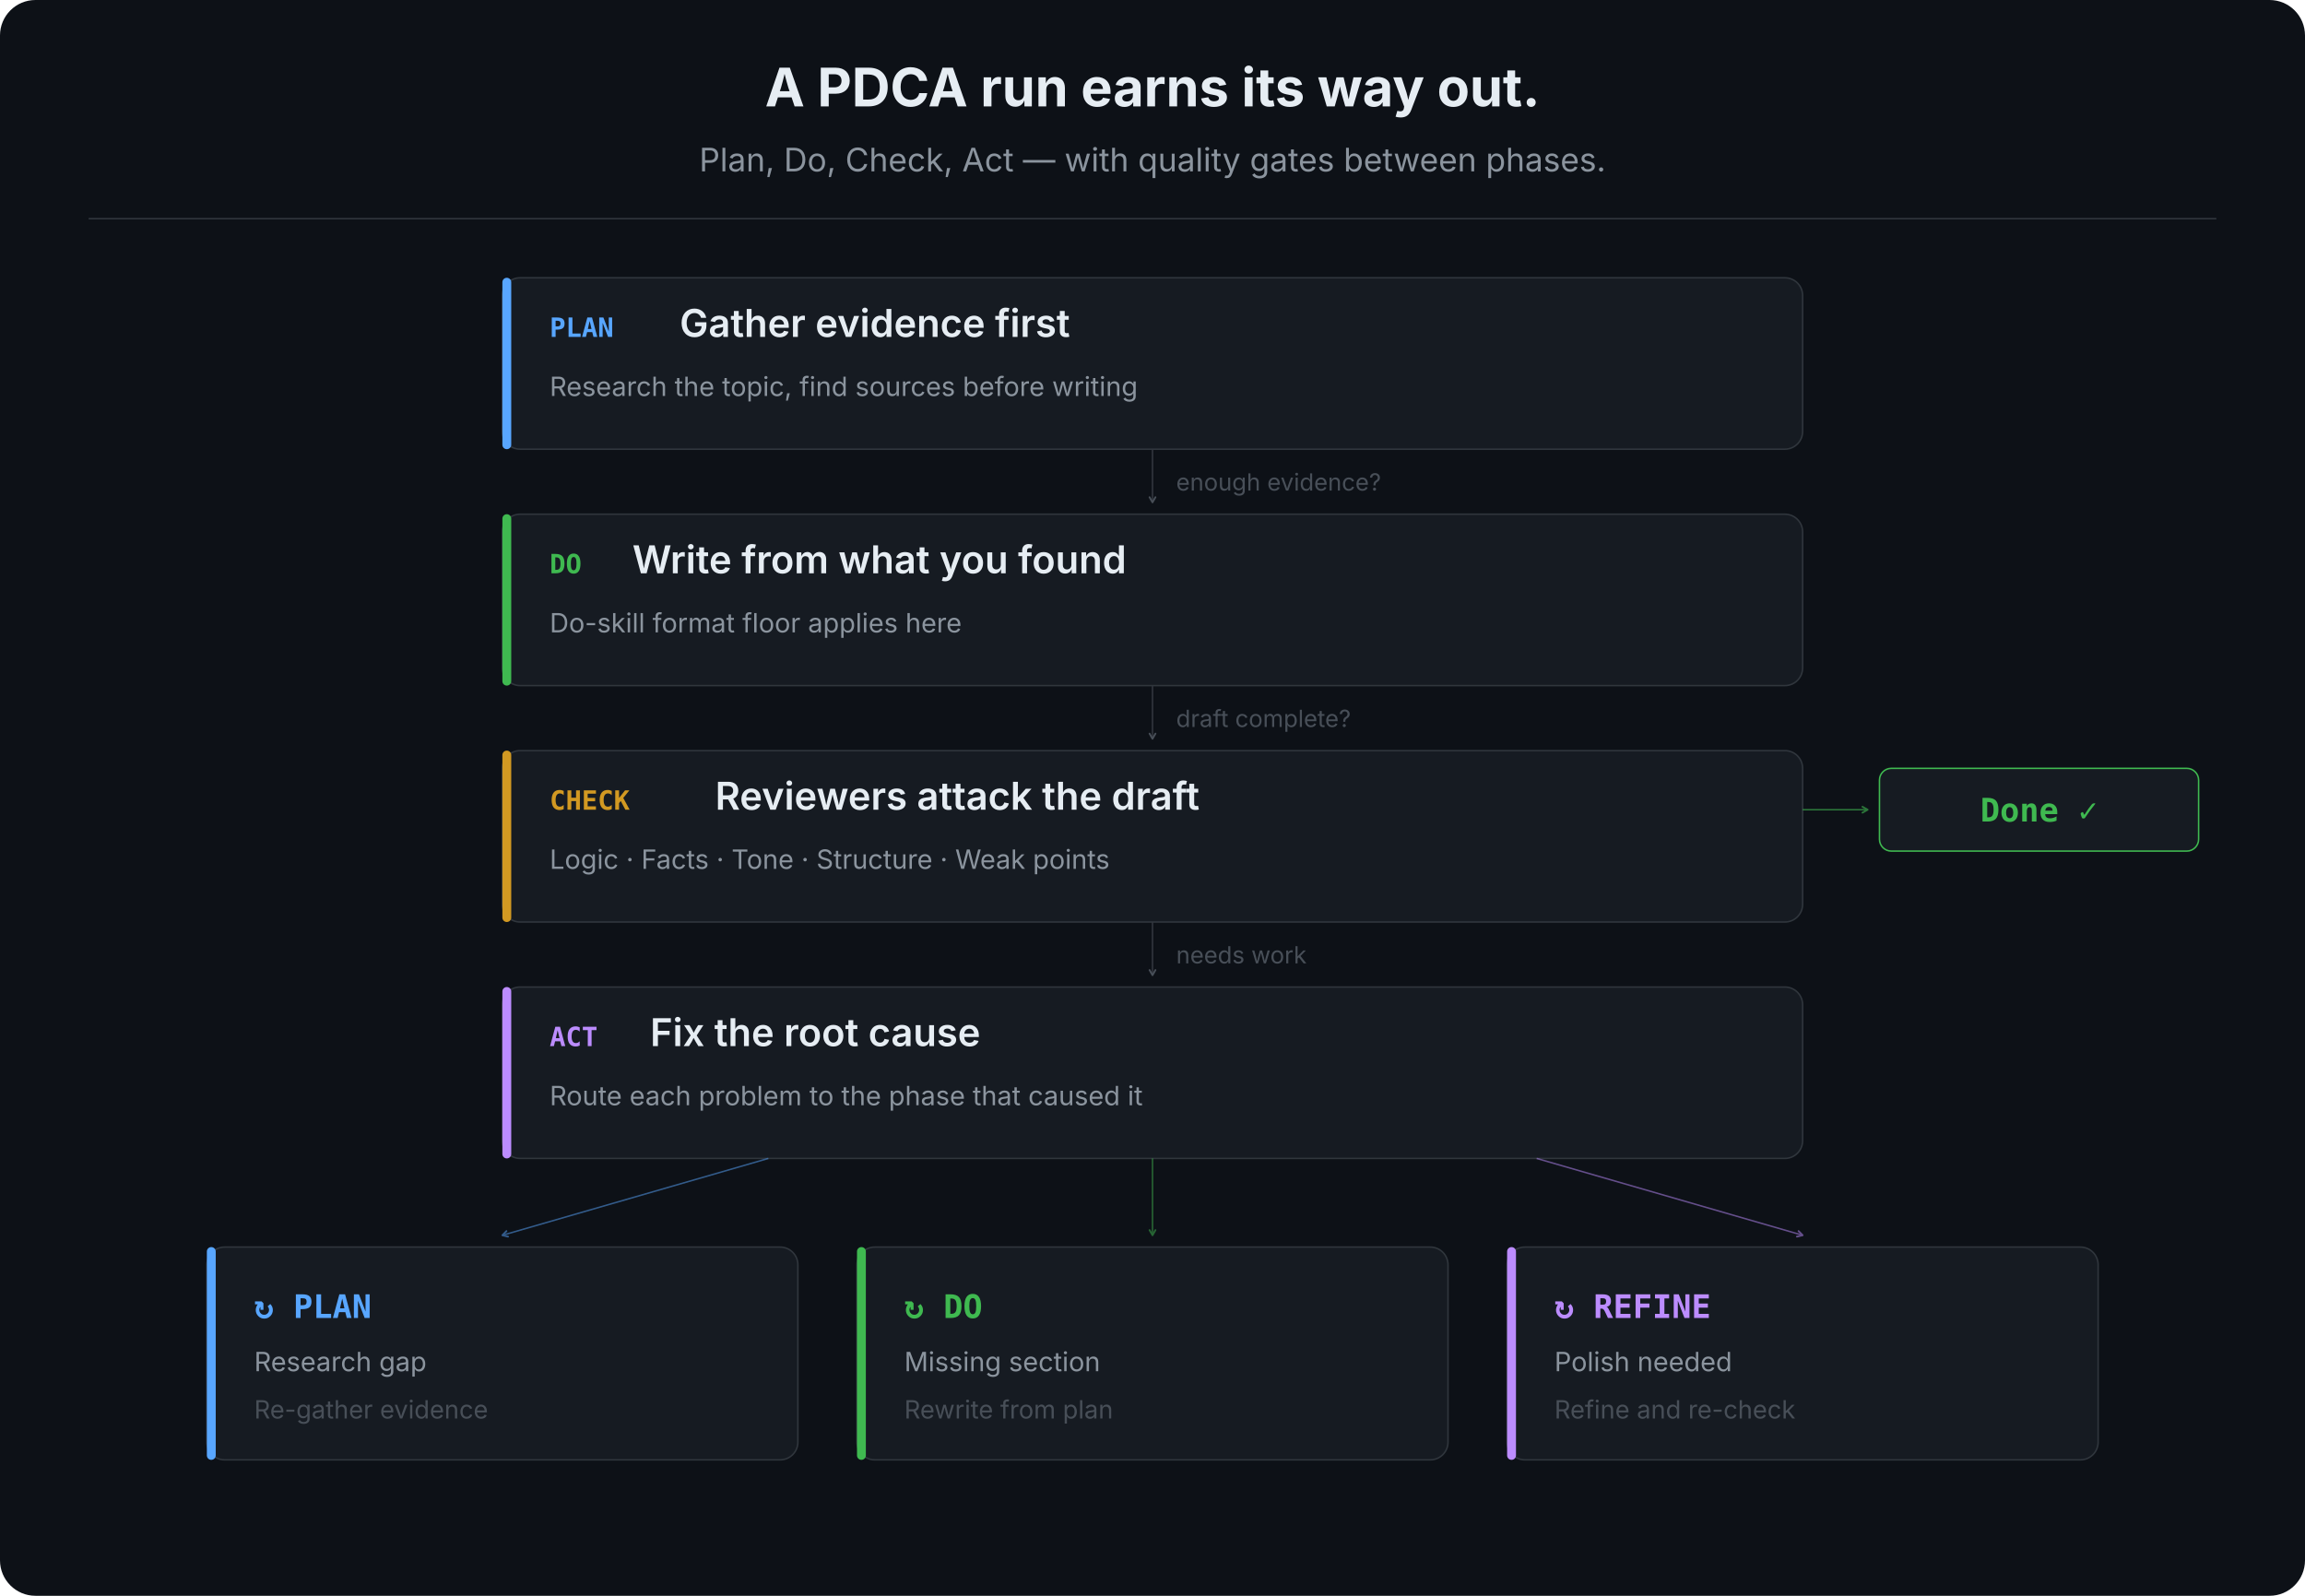
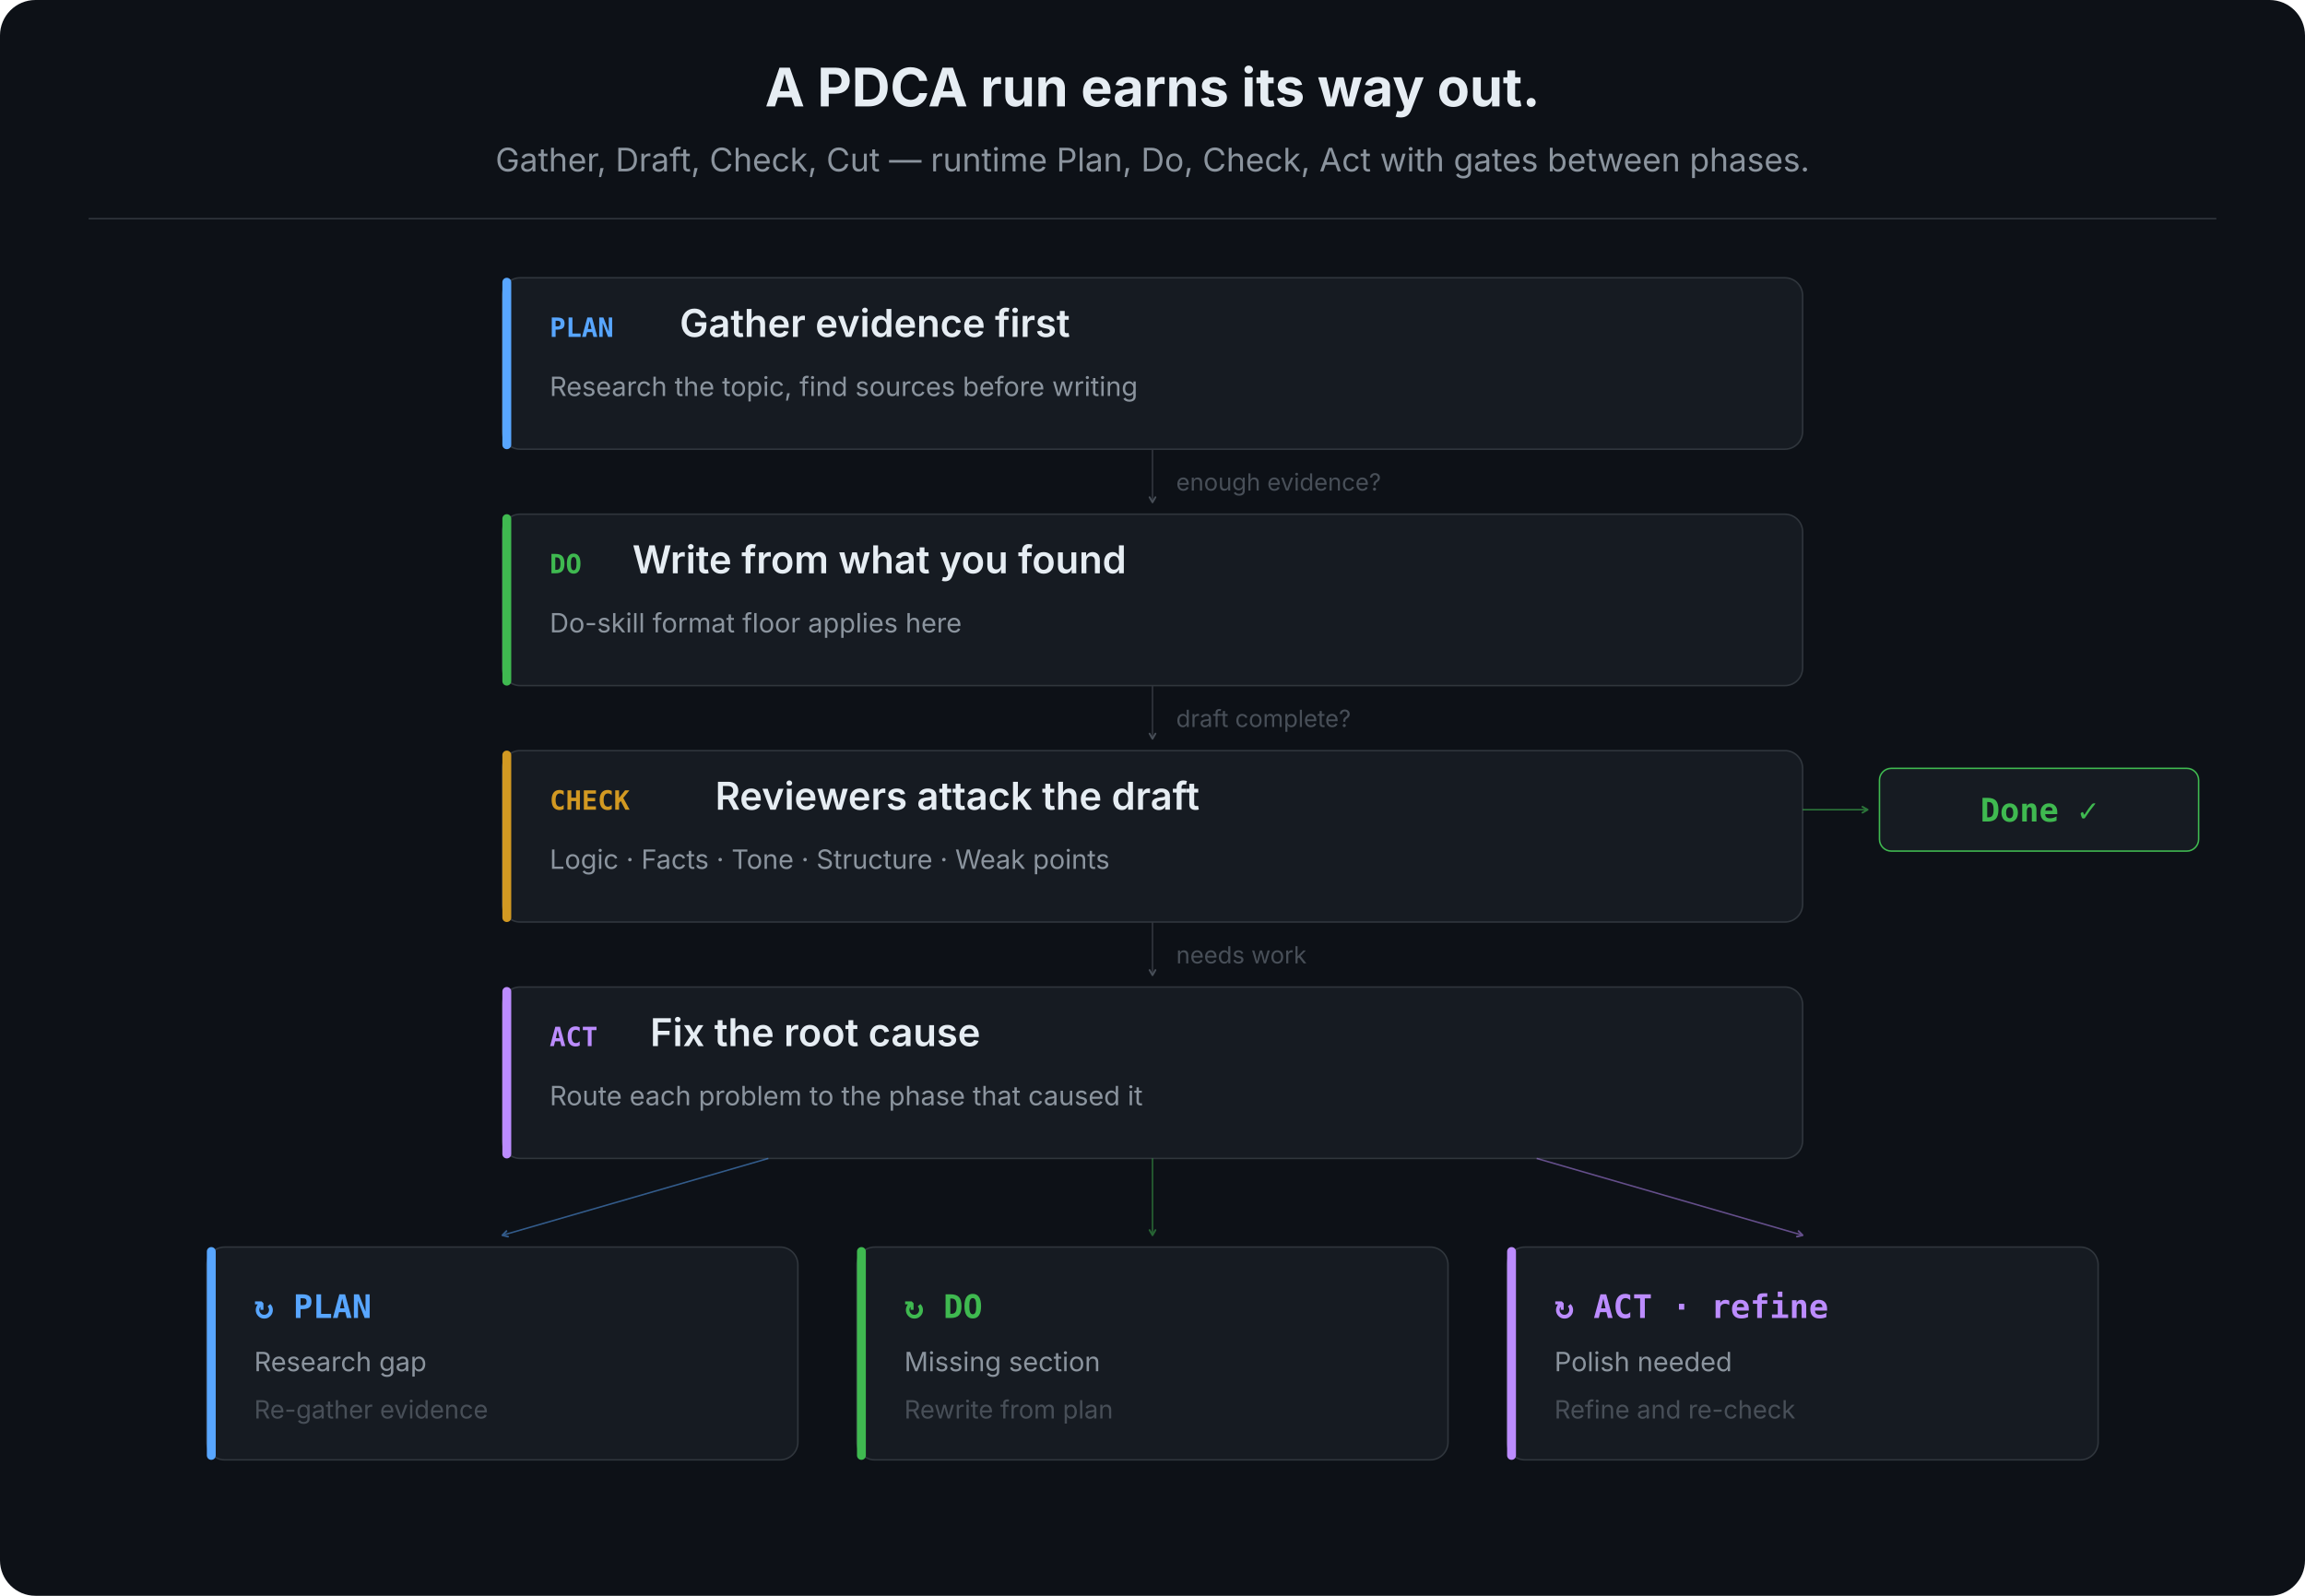
<svg xmlns="http://www.w3.org/2000/svg" viewBox="0 0 780 540" fill="none" role="img" aria-labelledby="pc-title pc-desc">
  <defs>
    <marker id="arr" markerWidth="5" markerHeight="5" refX="4" refY="2.5" orient="auto" markerUnits="strokeWidth">
      <path d="M0.5,0.5 L4,2.5 L0.5,4.5" fill="none" stroke="#484f58" stroke-width="1.2" stroke-linecap="round" stroke-linejoin="round" />
    </marker>
    <marker id="arr-green" markerWidth="5" markerHeight="5" refX="4" refY="2.5" orient="auto" markerUnits="strokeWidth">
      <path d="M0.5,0.5 L4,2.5 L0.5,4.5" fill="none" stroke="#3fb950" stroke-width="1.2" stroke-linecap="round" stroke-linejoin="round" />
    </marker>
    <marker id="arr-blue" markerWidth="5" markerHeight="5" refX="4" refY="2.5" orient="auto" markerUnits="strokeWidth">
      <path d="M0.5,0.5 L4,2.5 L0.5,4.5" fill="none" stroke="#58a6ff" stroke-width="1.2" stroke-linecap="round" stroke-linejoin="round" />
    </marker>
    <marker id="arr-act" markerWidth="5" markerHeight="5" refX="4" refY="2.5" orient="auto" markerUnits="strokeWidth">
      <path d="M0.5,0.5 L4,2.5 L0.5,4.5" fill="none" stroke="#bc8cff" stroke-width="1.2" stroke-linecap="round" stroke-linejoin="round" />
    </marker>
  </defs>
  <rect width="780" height="540" rx="12" fill="#0d1117" />
  <text x="390" y="36" text-anchor="middle" fill="#e6edf3" font-size="18" font-weight="700" font-family="-apple-system, BlinkMacSystemFont, Segoe UI, sans-serif">A PDCA run earns its way out.</text>
-   <text x="390" y="58" text-anchor="middle" fill="#8b949e" font-size="11" font-family="-apple-system, BlinkMacSystemFont, Segoe UI, sans-serif">Plan, Do, Check, Act — with quality gates between phases.</text>
+   <text x="390" y="58" text-anchor="middle" fill="#8b949e" font-size="11" font-family="-apple-system, BlinkMacSystemFont, Segoe UI, sans-serif">Gather, Draft, Check, Cut — runtime Plan, Do, Check, Act with gates between phases.</text>
  <line x1="30" y1="74" x2="750" y2="74" stroke="#30363d" stroke-width="0.5" />
  <rect x="170" y="94" width="440" height="58" rx="6" fill="#161b22" stroke="#30363d" stroke-width="0.5" />
  <rect x="170" y="94" width="3" height="58" rx="1.5" fill="#58a6ff" />
  <text x="186" y="114" fill="#58a6ff" font-size="9" font-weight="600" font-family="SF Mono, Consolas, monospace">PLAN</text>
  <text x="230" y="114" fill="#e6edf3" font-size="13" font-weight="600" font-family="-apple-system, BlinkMacSystemFont, Segoe UI, sans-serif">Gather evidence first</text>
  <text x="186" y="134" fill="#8b949e" font-size="9" font-family="-apple-system, BlinkMacSystemFont, Segoe UI, sans-serif">Research the topic, find sources before writing</text>
  <line x1="390" y1="152" x2="390" y2="170" stroke="#30363d" stroke-width="0.5" marker-end="url(#arr)" />
  <text x="398" y="166" fill="#484f58" font-size="8" font-family="-apple-system, BlinkMacSystemFont, Segoe UI, sans-serif">enough evidence?</text>
  <rect x="170" y="174" width="440" height="58" rx="6" fill="#161b22" stroke="#30363d" stroke-width="0.5" />
  <rect x="170" y="174" width="3" height="58" rx="1.5" fill="#3fb950" />
  <text x="186" y="194" fill="#3fb950" font-size="9" font-weight="600" font-family="SF Mono, Consolas, monospace">DO</text>
  <text x="214" y="194" fill="#e6edf3" font-size="13" font-weight="600" font-family="-apple-system, BlinkMacSystemFont, Segoe UI, sans-serif">Write from what you found</text>
  <text x="186" y="214" fill="#8b949e" font-size="9" font-family="-apple-system, BlinkMacSystemFont, Segoe UI, sans-serif">Do-skill format floor applies here</text>
  <line x1="390" y1="232" x2="390" y2="250" stroke="#30363d" stroke-width="0.5" marker-end="url(#arr)" />
  <text x="398" y="246" fill="#484f58" font-size="8" font-family="-apple-system, BlinkMacSystemFont, Segoe UI, sans-serif">draft complete?</text>
  <rect x="170" y="254" width="440" height="58" rx="6" fill="#161b22" stroke="#30363d" stroke-width="0.5" />
  <rect x="170" y="254" width="3" height="58" rx="1.5" fill="#d29922" />
  <text x="186" y="274" fill="#d29922" font-size="9" font-weight="600" font-family="SF Mono, Consolas, monospace">CHECK</text>
  <text x="242" y="274" fill="#e6edf3" font-size="13" font-weight="600" font-family="-apple-system, BlinkMacSystemFont, Segoe UI, sans-serif">Reviewers attack the draft</text>
  <text x="186" y="294" fill="#8b949e" font-size="9" font-family="-apple-system, BlinkMacSystemFont, Segoe UI, sans-serif">Logic · Facts · Tone · Structure · Weak points</text>
  <line x1="610" y1="274" x2="632" y2="274" stroke="#3fb950" stroke-width="0.5" opacity="0.6" marker-end="url(#arr-green)" />
  <rect x="636" y="260" width="108" height="28" rx="4" fill="#161b22" stroke="#3fb950" stroke-width="0.5" />
  <text x="690" y="278" text-anchor="middle" fill="#3fb950" font-size="11" font-weight="600" font-family="SF Mono, Consolas, monospace">Done ✓</text>
  <line x1="390" y1="312" x2="390" y2="330" stroke="#30363d" stroke-width="0.5" marker-end="url(#arr)" />
  <text x="398" y="326" fill="#484f58" font-size="8" font-family="-apple-system, BlinkMacSystemFont, Segoe UI, sans-serif">needs work</text>
  <rect x="170" y="334" width="440" height="58" rx="6" fill="#161b22" stroke="#30363d" stroke-width="0.5" />
  <rect x="170" y="334" width="3" height="58" rx="1.5" fill="#bc8cff" />
  <text x="186" y="354" fill="#bc8cff" font-size="9" font-weight="600" font-family="SF Mono, Consolas, monospace">ACT</text>
  <text x="220" y="354" fill="#e6edf3" font-size="13" font-weight="600" font-family="-apple-system, BlinkMacSystemFont, Segoe UI, sans-serif">Fix the root cause</text>
  <text x="186" y="374" fill="#8b949e" font-size="9" font-family="-apple-system, BlinkMacSystemFont, Segoe UI, sans-serif">Route each problem to the phase that caused it</text>
  <line x1="260" y1="392" x2="170" y2="418" stroke="#58a6ff" stroke-width="0.5" opacity="0.5" marker-end="url(#arr-blue)" />
  <line x1="390" y1="392" x2="390" y2="418" stroke="#3fb950" stroke-width="0.5" opacity="0.5" marker-end="url(#arr-green)" />
  <line x1="520" y1="392" x2="610" y2="418" stroke="#bc8cff" stroke-width="0.5" opacity="0.5" marker-end="url(#arr-act)" />
  <rect x="70" y="422" width="200" height="72" rx="6" fill="#161b22" stroke="#30363d" stroke-width="0.5" />
  <rect x="70" y="422" width="3" height="72" rx="1.5" fill="#58a6ff" />
  <text x="86" y="446" fill="#58a6ff" font-size="11" font-weight="600" font-family="SF Mono, Consolas, monospace">↻ PLAN</text>
  <text x="86" y="464" fill="#8b949e" font-size="9" font-family="-apple-system, BlinkMacSystemFont, Segoe UI, sans-serif">Research gap</text>
  <text x="86" y="480" fill="#484f58" font-size="8.5" font-family="-apple-system, BlinkMacSystemFont, Segoe UI, sans-serif">Re-gather evidence</text>
  <rect x="290" y="422" width="200" height="72" rx="6" fill="#161b22" stroke="#30363d" stroke-width="0.5" />
  <rect x="290" y="422" width="3" height="72" rx="1.5" fill="#3fb950" />
  <text x="306" y="446" fill="#3fb950" font-size="11" font-weight="600" font-family="SF Mono, Consolas, monospace">↻ DO</text>
  <text x="306" y="464" fill="#8b949e" font-size="9" font-family="-apple-system, BlinkMacSystemFont, Segoe UI, sans-serif">Missing section</text>
  <text x="306" y="480" fill="#484f58" font-size="8.5" font-family="-apple-system, BlinkMacSystemFont, Segoe UI, sans-serif">Rewrite from plan</text>
  <rect x="510" y="422" width="200" height="72" rx="6" fill="#161b22" stroke="#30363d" stroke-width="0.5" />
  <rect x="510" y="422" width="3" height="72" rx="1.5" fill="#bc8cff" />
-   <text x="526" y="446" fill="#bc8cff" font-size="11" font-weight="600" font-family="SF Mono, Consolas, monospace">↻ REFINE</text>
+   <text x="526" y="446" fill="#bc8cff" font-size="11" font-weight="600" font-family="SF Mono, Consolas, monospace">↻ ACT · refine</text>
  <text x="526" y="464" fill="#8b949e" font-size="9" font-family="-apple-system, BlinkMacSystemFont, Segoe UI, sans-serif">Polish needed</text>
  <text x="526" y="480" fill="#484f58" font-size="8.5" font-family="-apple-system, BlinkMacSystemFont, Segoe UI, sans-serif">Refine and re-check</text>
</svg>
